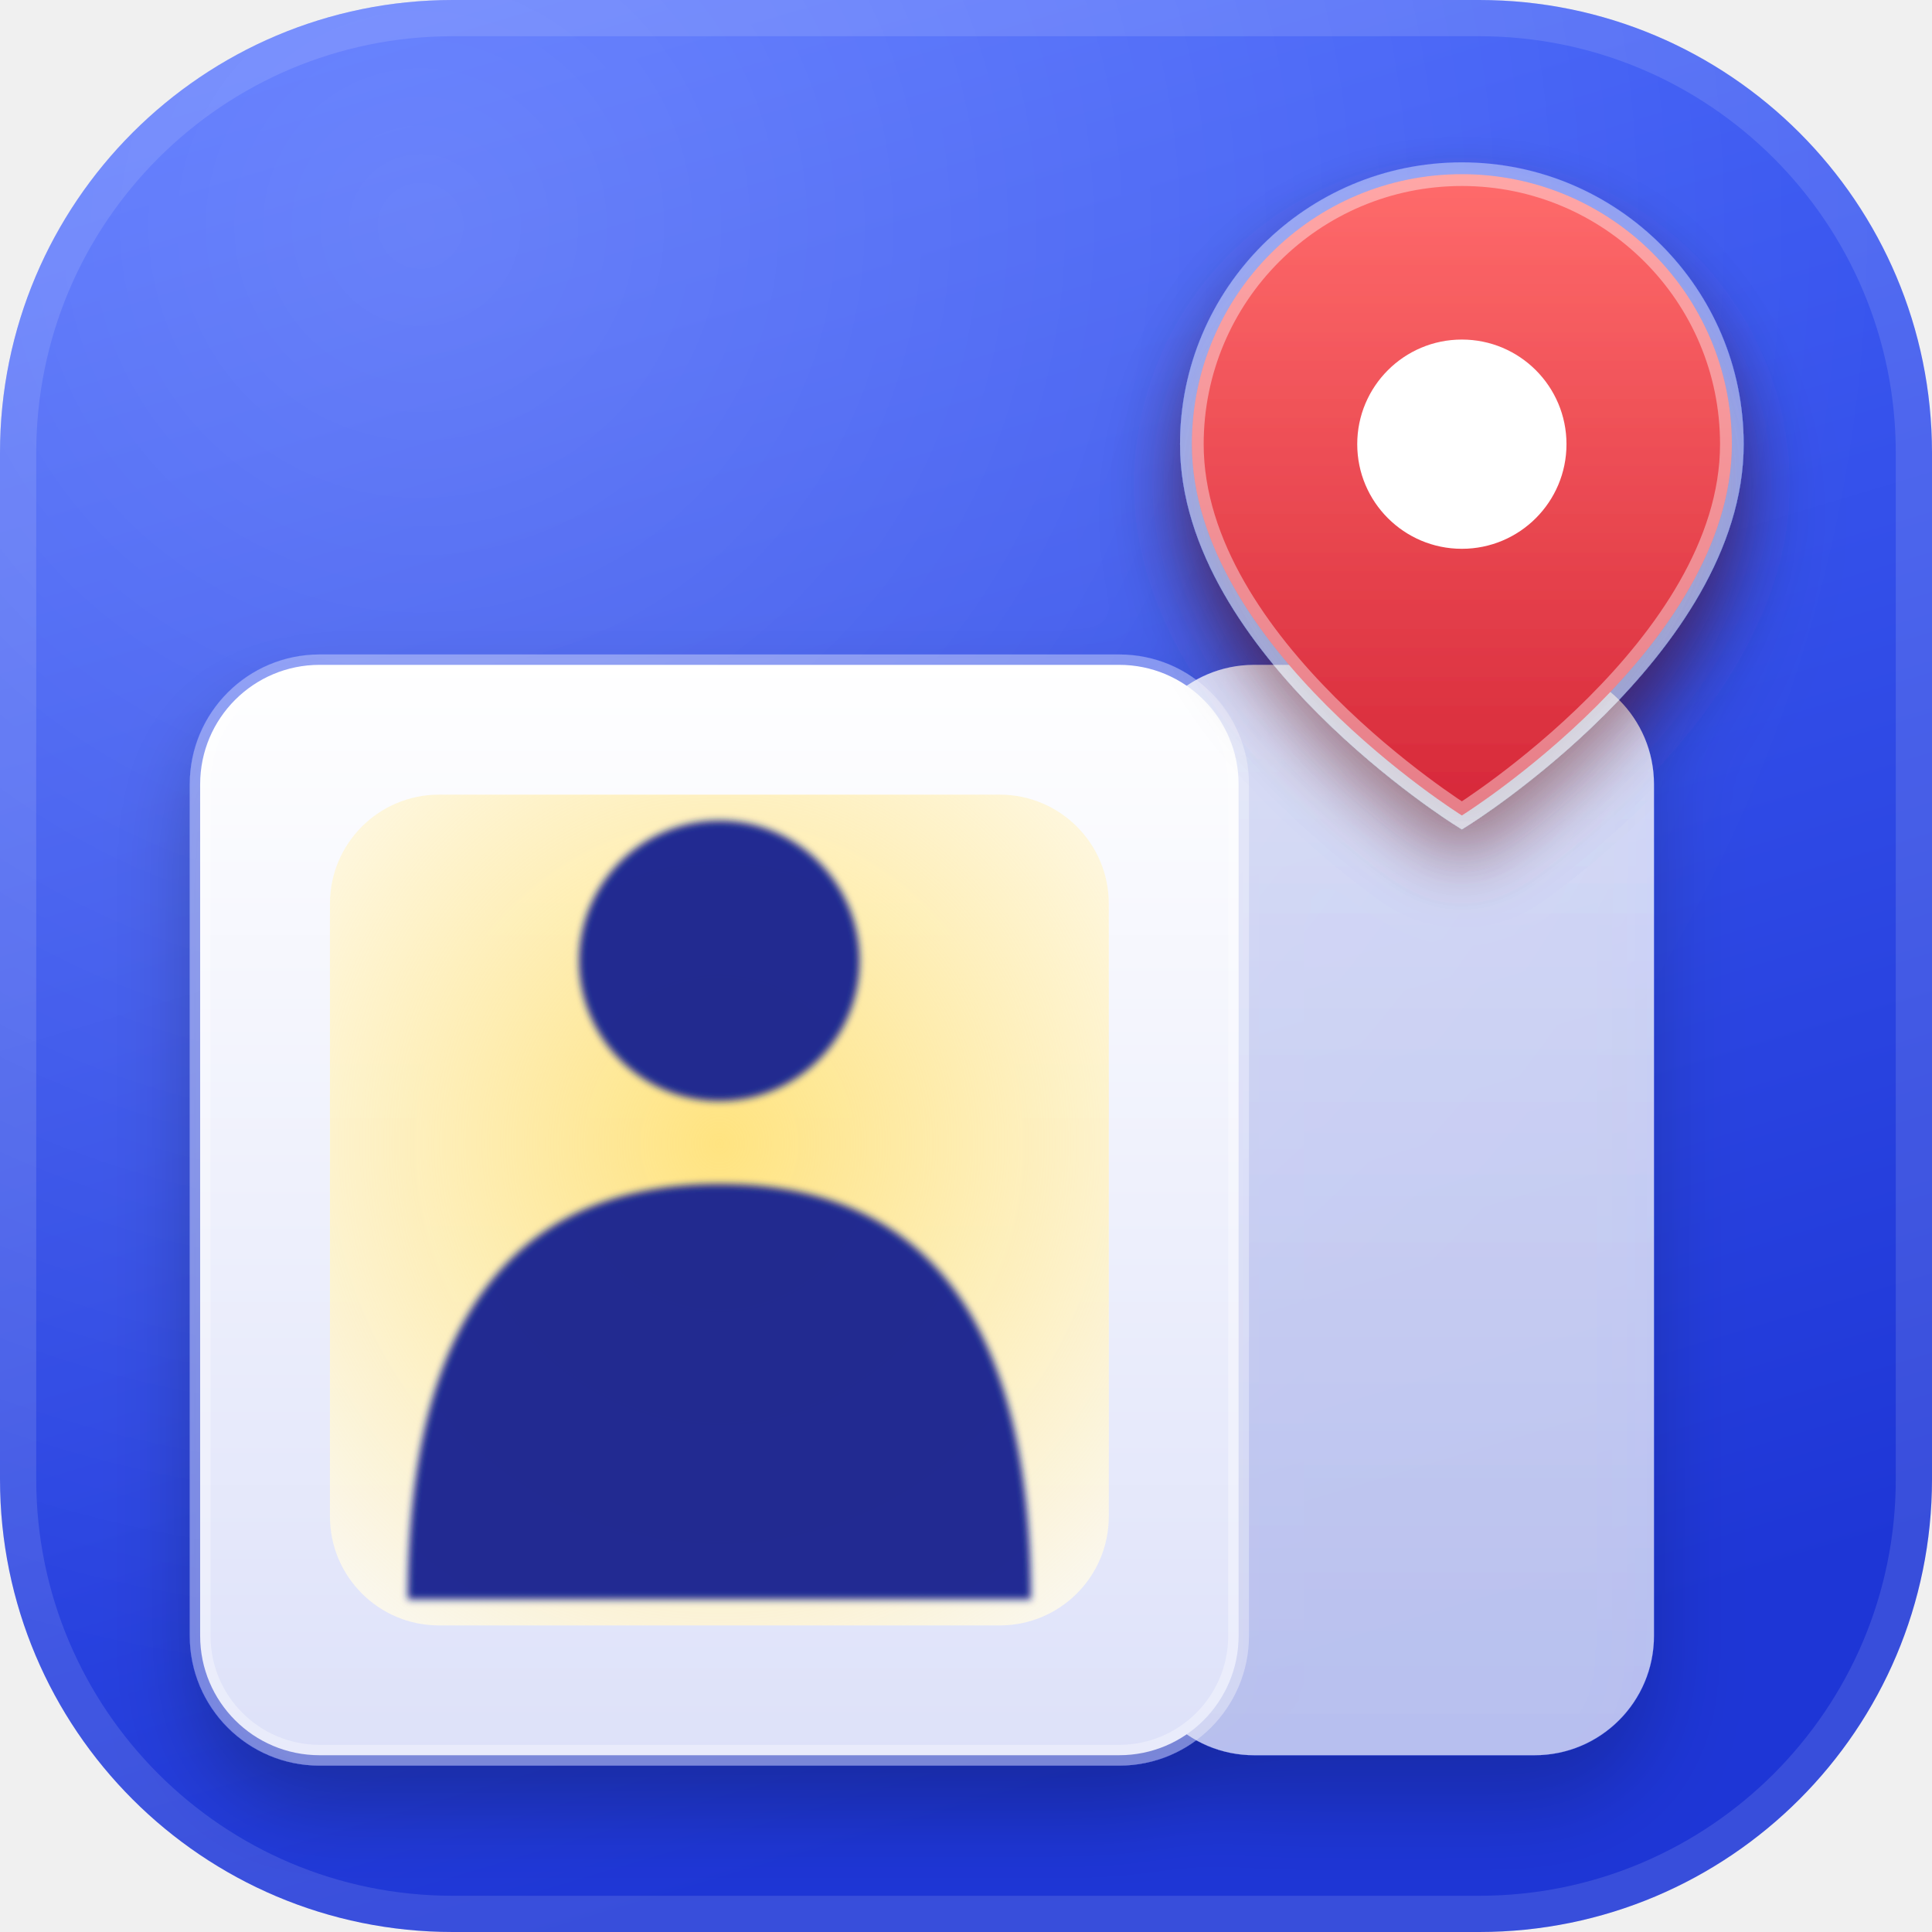
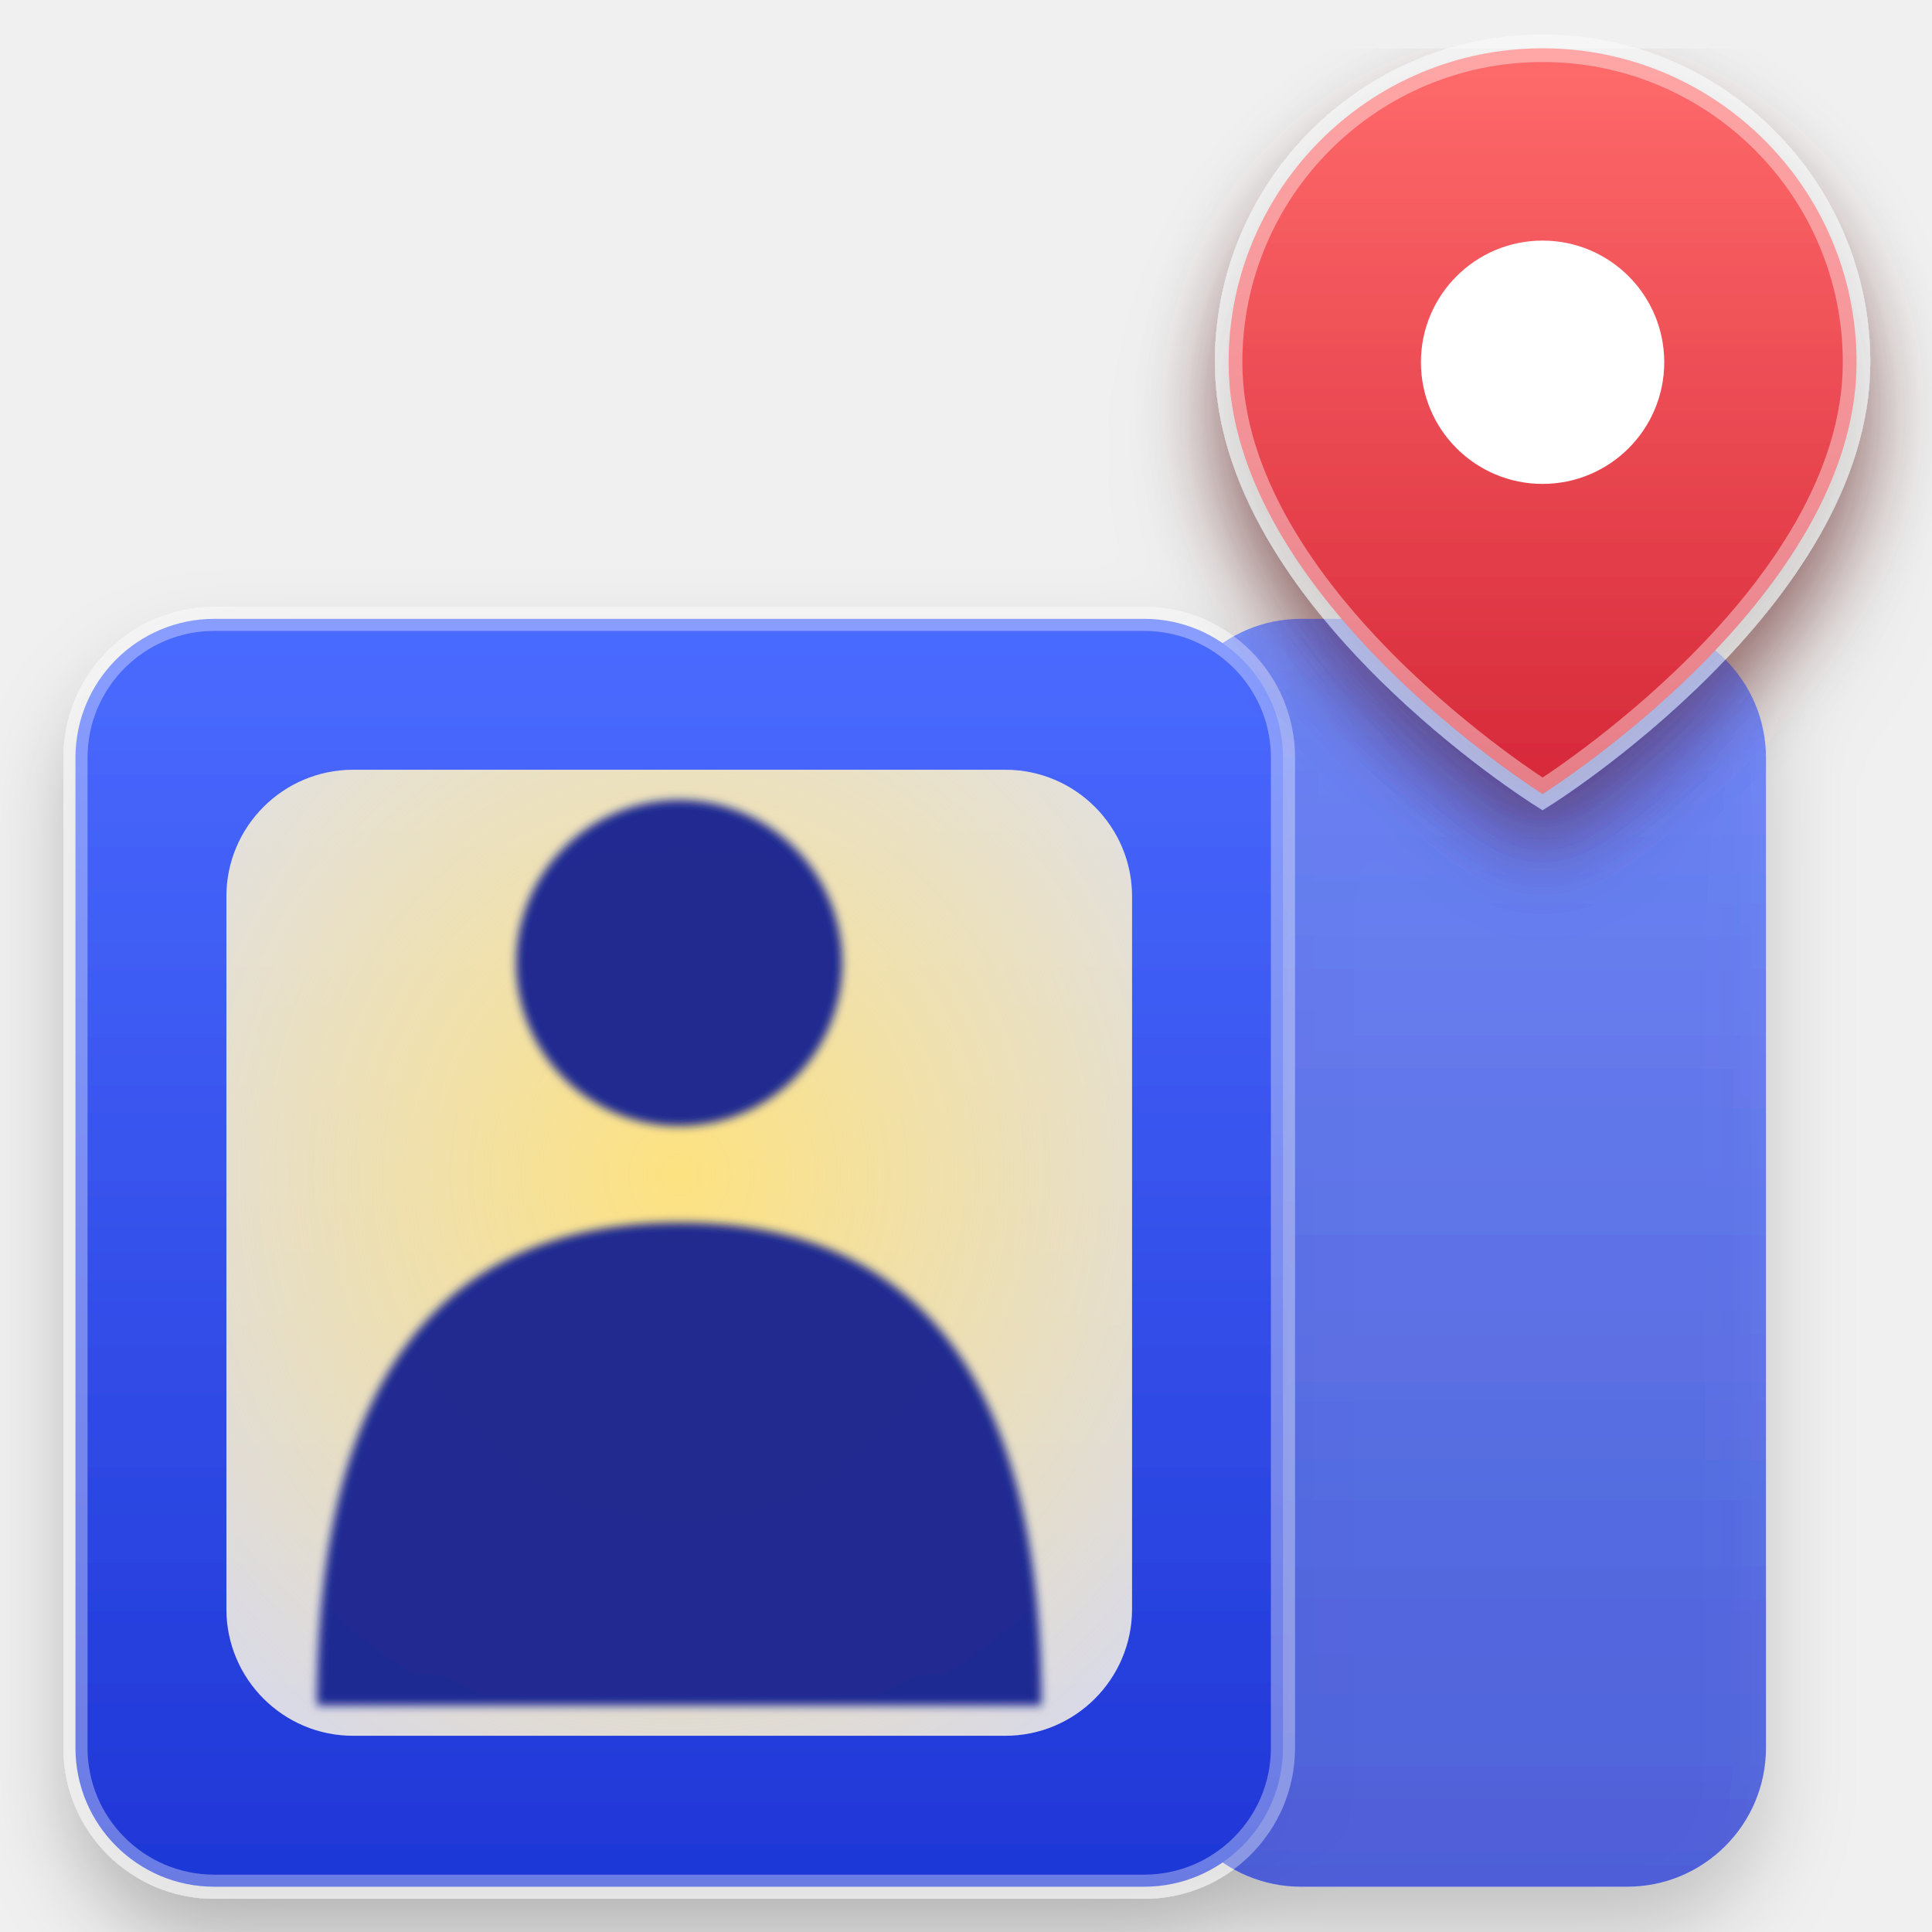
<svg xmlns="http://www.w3.org/2000/svg" viewBox="0 0 64 64">
  <defs>
-     <linearGradient id="bgb" x1="0" y1="0" x2=".3" y2="1">
+     <linearGradient id="gDb" x1="0" y1="0" x2="0" y2="1">
      <stop offset="0" stop-color="#4B6BFF" />
      <stop offset="1" stop-color="#1E36D6" />
    </linearGradient>
-     <radialGradient id="gwb" cx=".22" cy=".12" r=".75">
-       <stop offset="0" stop-color="#fff" stop-opacity=".2" />
-       <stop offset="1" stop-color="#fff" stop-opacity="0" />
-     </radialGradient>
+     <linearGradient id="gTb" x1="0" y1="0" x2="0" y2="1">
+       <stop offset="0" stop-color="#8fa3ff" />
+       <stop offset="1" stop-color="#7482e6" />
+     </linearGradient>
    <linearGradient id="gLb" x1="0" y1="0" x2="0" y2="1">
      <stop offset="0" stop-color="#fff" />
      <stop offset="1" stop-color="#dde1f9" />
    </linearGradient>
    <linearGradient id="gMb" x1="0" y1="0" x2="0" y2="1">
      <stop offset="0" stop-color="#aab3ef" />
      <stop offset="1" stop-color="#8e9aea" />
    </linearGradient>
    <linearGradient id="gAb" x1="0" y1="0" x2="0" y2="1">
      <stop offset="0" stop-color="#FFE27A" />
      <stop offset="1" stop-color="#FFC21A" />
    </linearGradient>
    <linearGradient id="gRb" x1="0" y1="0" x2="0" y2="1">
      <stop offset="0" stop-color="#FF6B6B" />
      <stop offset="1" stop-color="#D62839" />
    </linearGradient>
    <filter id="psb" x="-30%" y="-30%" width="170%" height="170%">
      <feDropShadow dx="0" dy="1.6" stdDeviation="1.3" flood-color="#5a0010" flood-opacity=".45" />
    </filter>
    <radialGradient id="glb" cx=".5" cy=".42" r=".72">
      <stop offset="0" stop-color="#FFE27A" stop-opacity=".95" />
      <stop offset="1" stop-color="#FFE27A" stop-opacity=".12" />
    </radialGradient>
    <filter id="fbb" x="-20%" y="-20%" width="140%" height="140%">
      <feGaussianBlur stdDeviation="0.15" />
    </filter>
    <filter id="shb" x="-25%" y="-25%" width="150%" height="165%">
      <feDropShadow dx="0" dy="1.6" stdDeviation="1.4" flood-color="#000" flood-opacity=".26" />
    </filter>
-     <clipPath id="cpb">
-       <rect width="64" height="64" rx="15" />
-     </clipPath>
  </defs>
-   <g clip-path="url(#cpb)">
-     <rect width="64" height="64" fill="url(#bgb)" />
-     <rect width="64" height="64" fill="url(#gwb)" />
-     <g filter="url(#shb)">
-       <g transform="translate(32 32) scale(0.86) translate(-33.5 -31.6)">
-         <rect x="40" y="20" width="20" height="42" rx="4.6" fill="url(#gLb)" fill-opacity=".78" />
-         <rect x="4" y="20" width="40" height="42" rx="4.6" fill="url(#gLb)" stroke="rgba(255,255,255,.34)" stroke-width=".8" />
-         <rect x="9" y="25" width="30" height="32" rx="4.2" fill="#fff" fill-opacity=".8" />
-         <rect x="9" y="25" width="30" height="32" rx="4.2" fill="url(#glb)" />
-         <g filter="url(#fbb)">
-           <circle cx="24" cy="31.40" r="5.40" fill="#12238F" fill-opacity="0.95" />
-           <path d="M12.00 56.00Q12.00 40.00 24 40.00Q36.00 40.00 36.00 56.00Z" fill="#12238F" fill-opacity="0.95" />
-         </g>
-         <g filter="url(#psb)">
-           <g transform="translate(37 -1.5) scale(1.3)">
-             <path d="M20 10c0 6-8 11-8 11S4 16 4 10a8 8 0 1 1 16 0Z" fill="url(#gRb)" stroke="rgba(255,255,255,0.4)" stroke-width="0.7" />
-             <circle cx="12" cy="10" r="3.1" fill="#fff" />
-           </g>
+   <g filter="url(#shb)">
+     <g transform="translate(32 32) scale(1.0) translate(-33.5 -31.5)">
+       <rect x="40" y="20" width="20" height="42" rx="4.6" fill="url(#gDb)" fill-opacity=".72" />
+       <rect x="4" y="20" width="40" height="42" rx="4.6" fill="url(#gDb)" stroke="rgba(255,255,255,.34)" stroke-width=".8" />
+       <rect x="9" y="25" width="30" height="32" rx="4.2" fill="#fff" fill-opacity=".8" />
+       <rect x="9" y="25" width="30" height="32" rx="4.2" fill="url(#glb)" />
+       <g filter="url(#fbb)">
+         <circle cx="24" cy="31.40" r="5.40" fill="#12238F" fill-opacity="0.95" />
+         <path d="M12.00 56.00Q12.00 40.00 24 40.00Q36.00 40.00 36.00 56.00Z" fill="#12238F" fill-opacity="0.95" />
+       </g>
+       <g filter="url(#psb)">
+         <g transform="translate(37 -1.5) scale(1.3)">
+           <path d="M20 10c0 6-8 11-8 11S4 16 4 10a8 8 0 1 1 16 0Z" fill="url(#gRb)" stroke="rgba(255,255,255,0.4)" stroke-width="0.7" />
+           <circle cx="12" cy="10" r="3.1" fill="#fff" />
        </g>
      </g>
    </g>
  </g>
-   <rect x=".6" y=".6" width="62.8" height="62.8" rx="14.4" fill="none" stroke="rgba(255,255,255,.12)" stroke-width="1.2" />
</svg>
